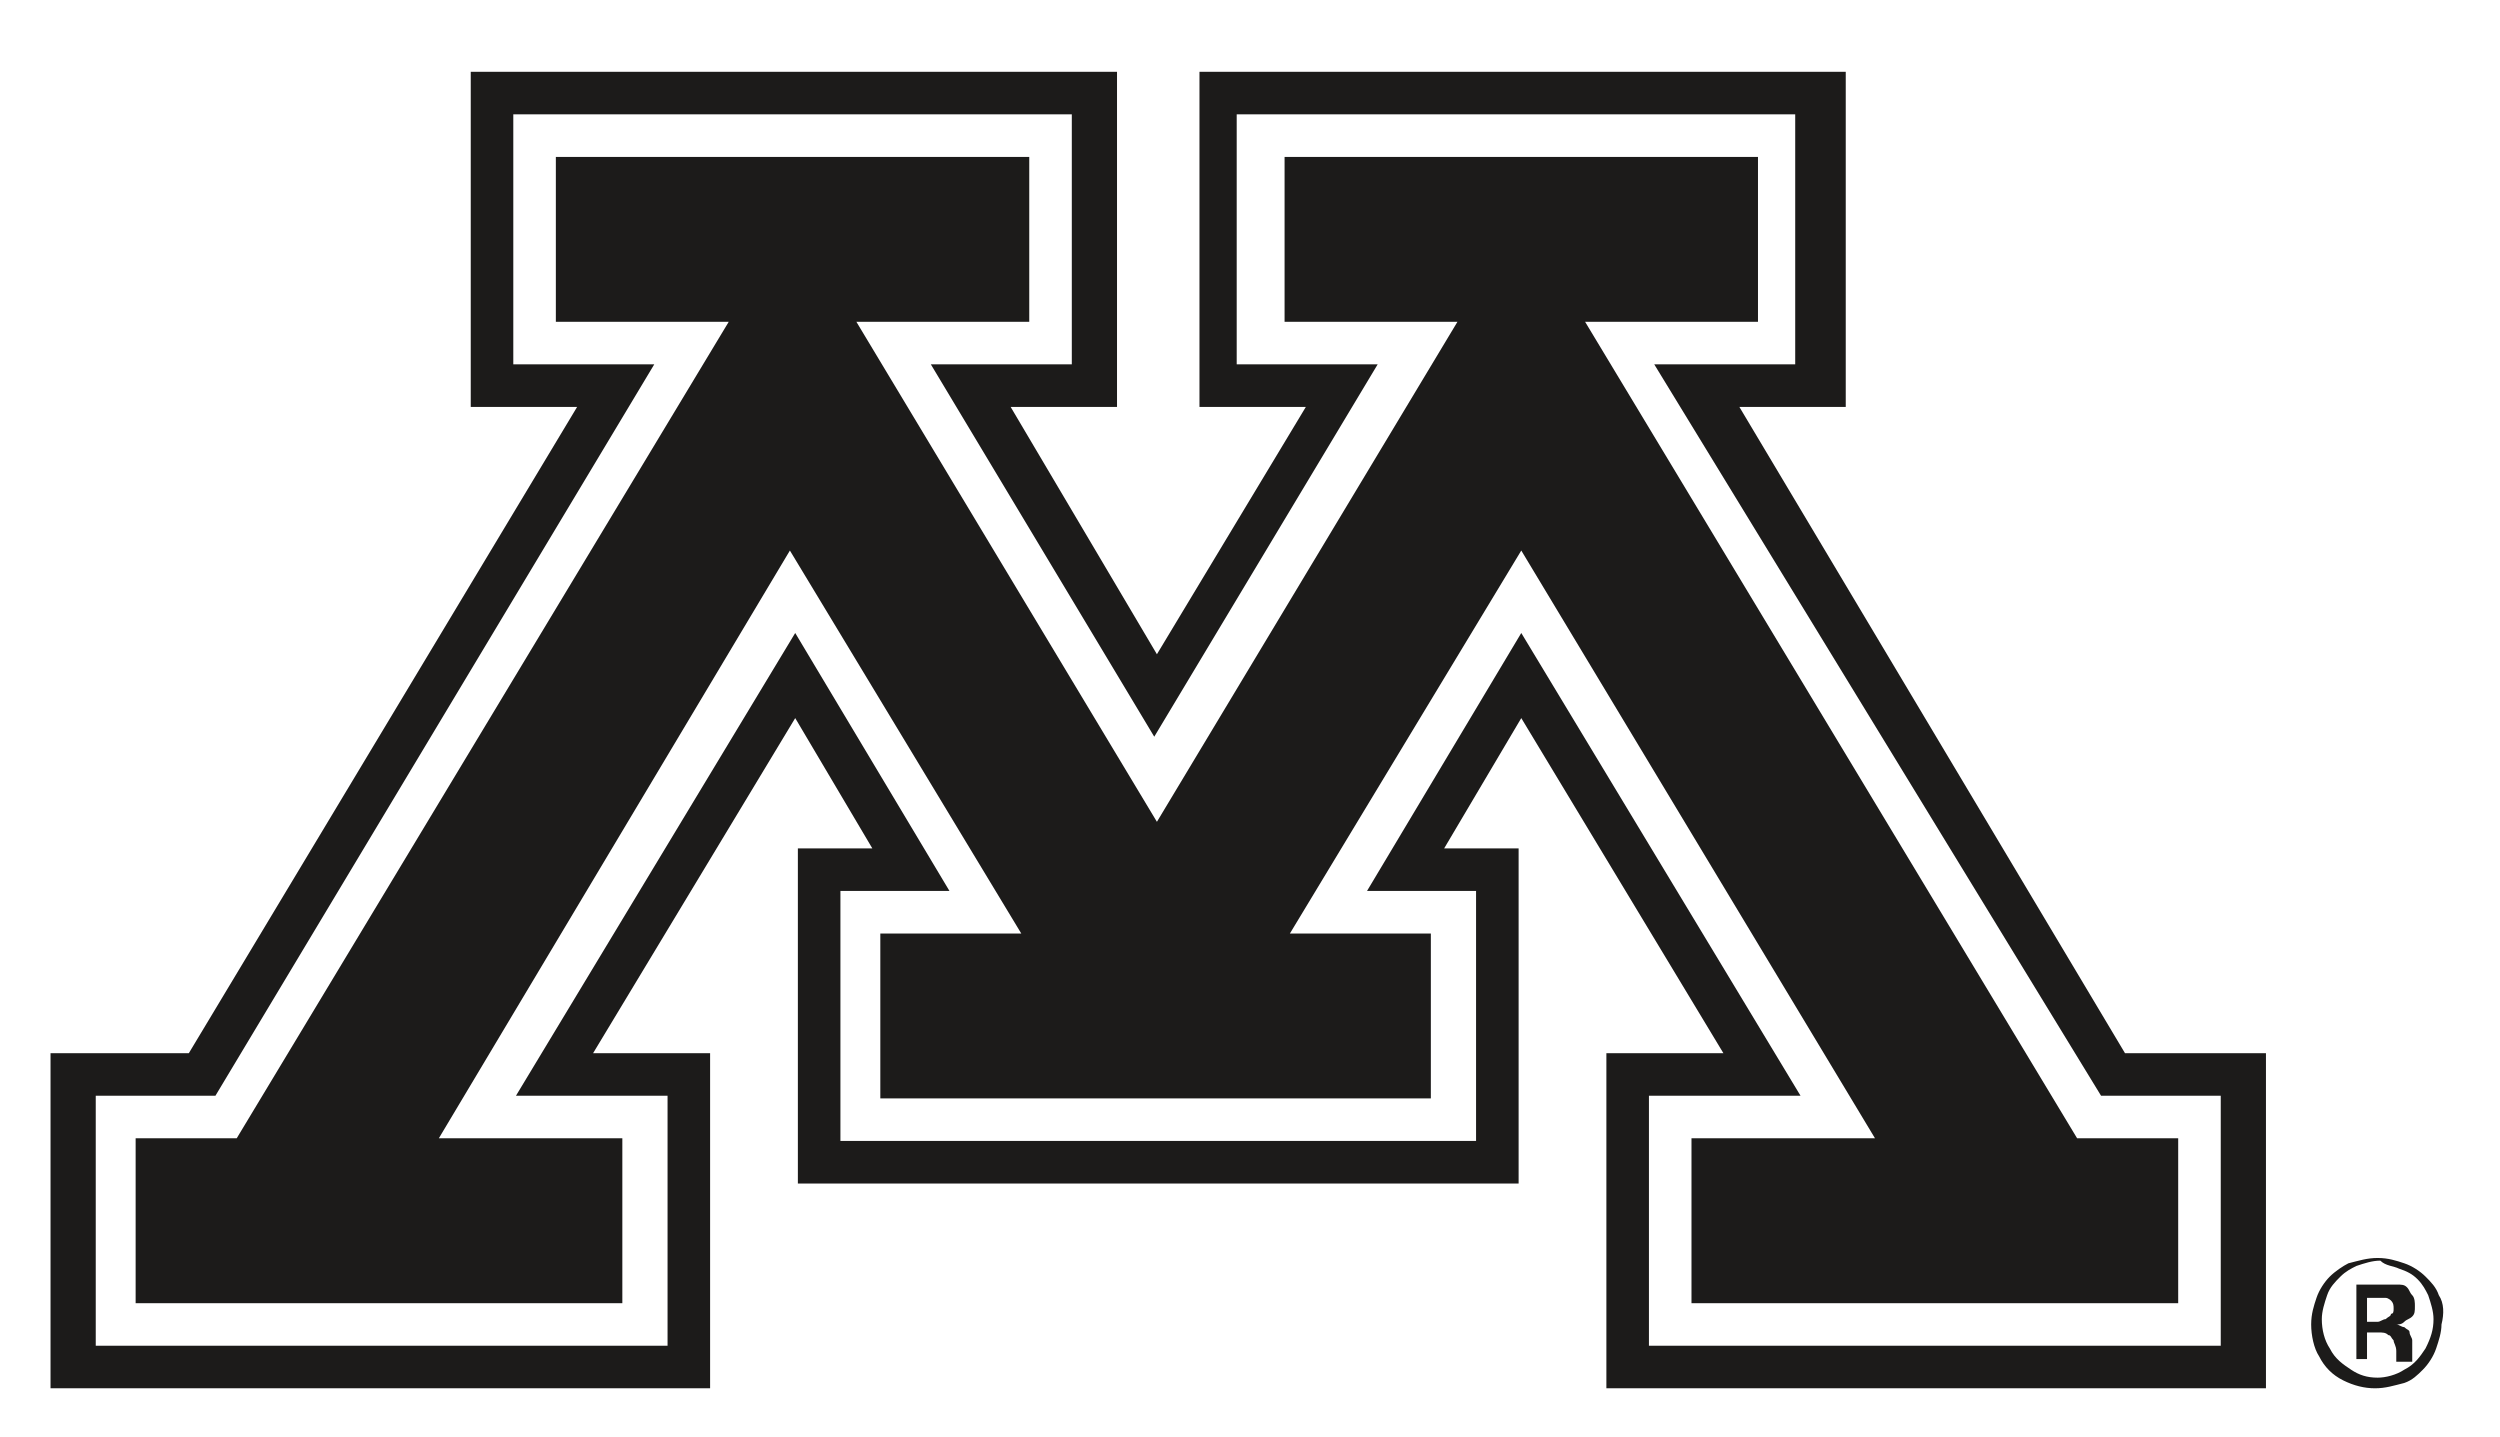
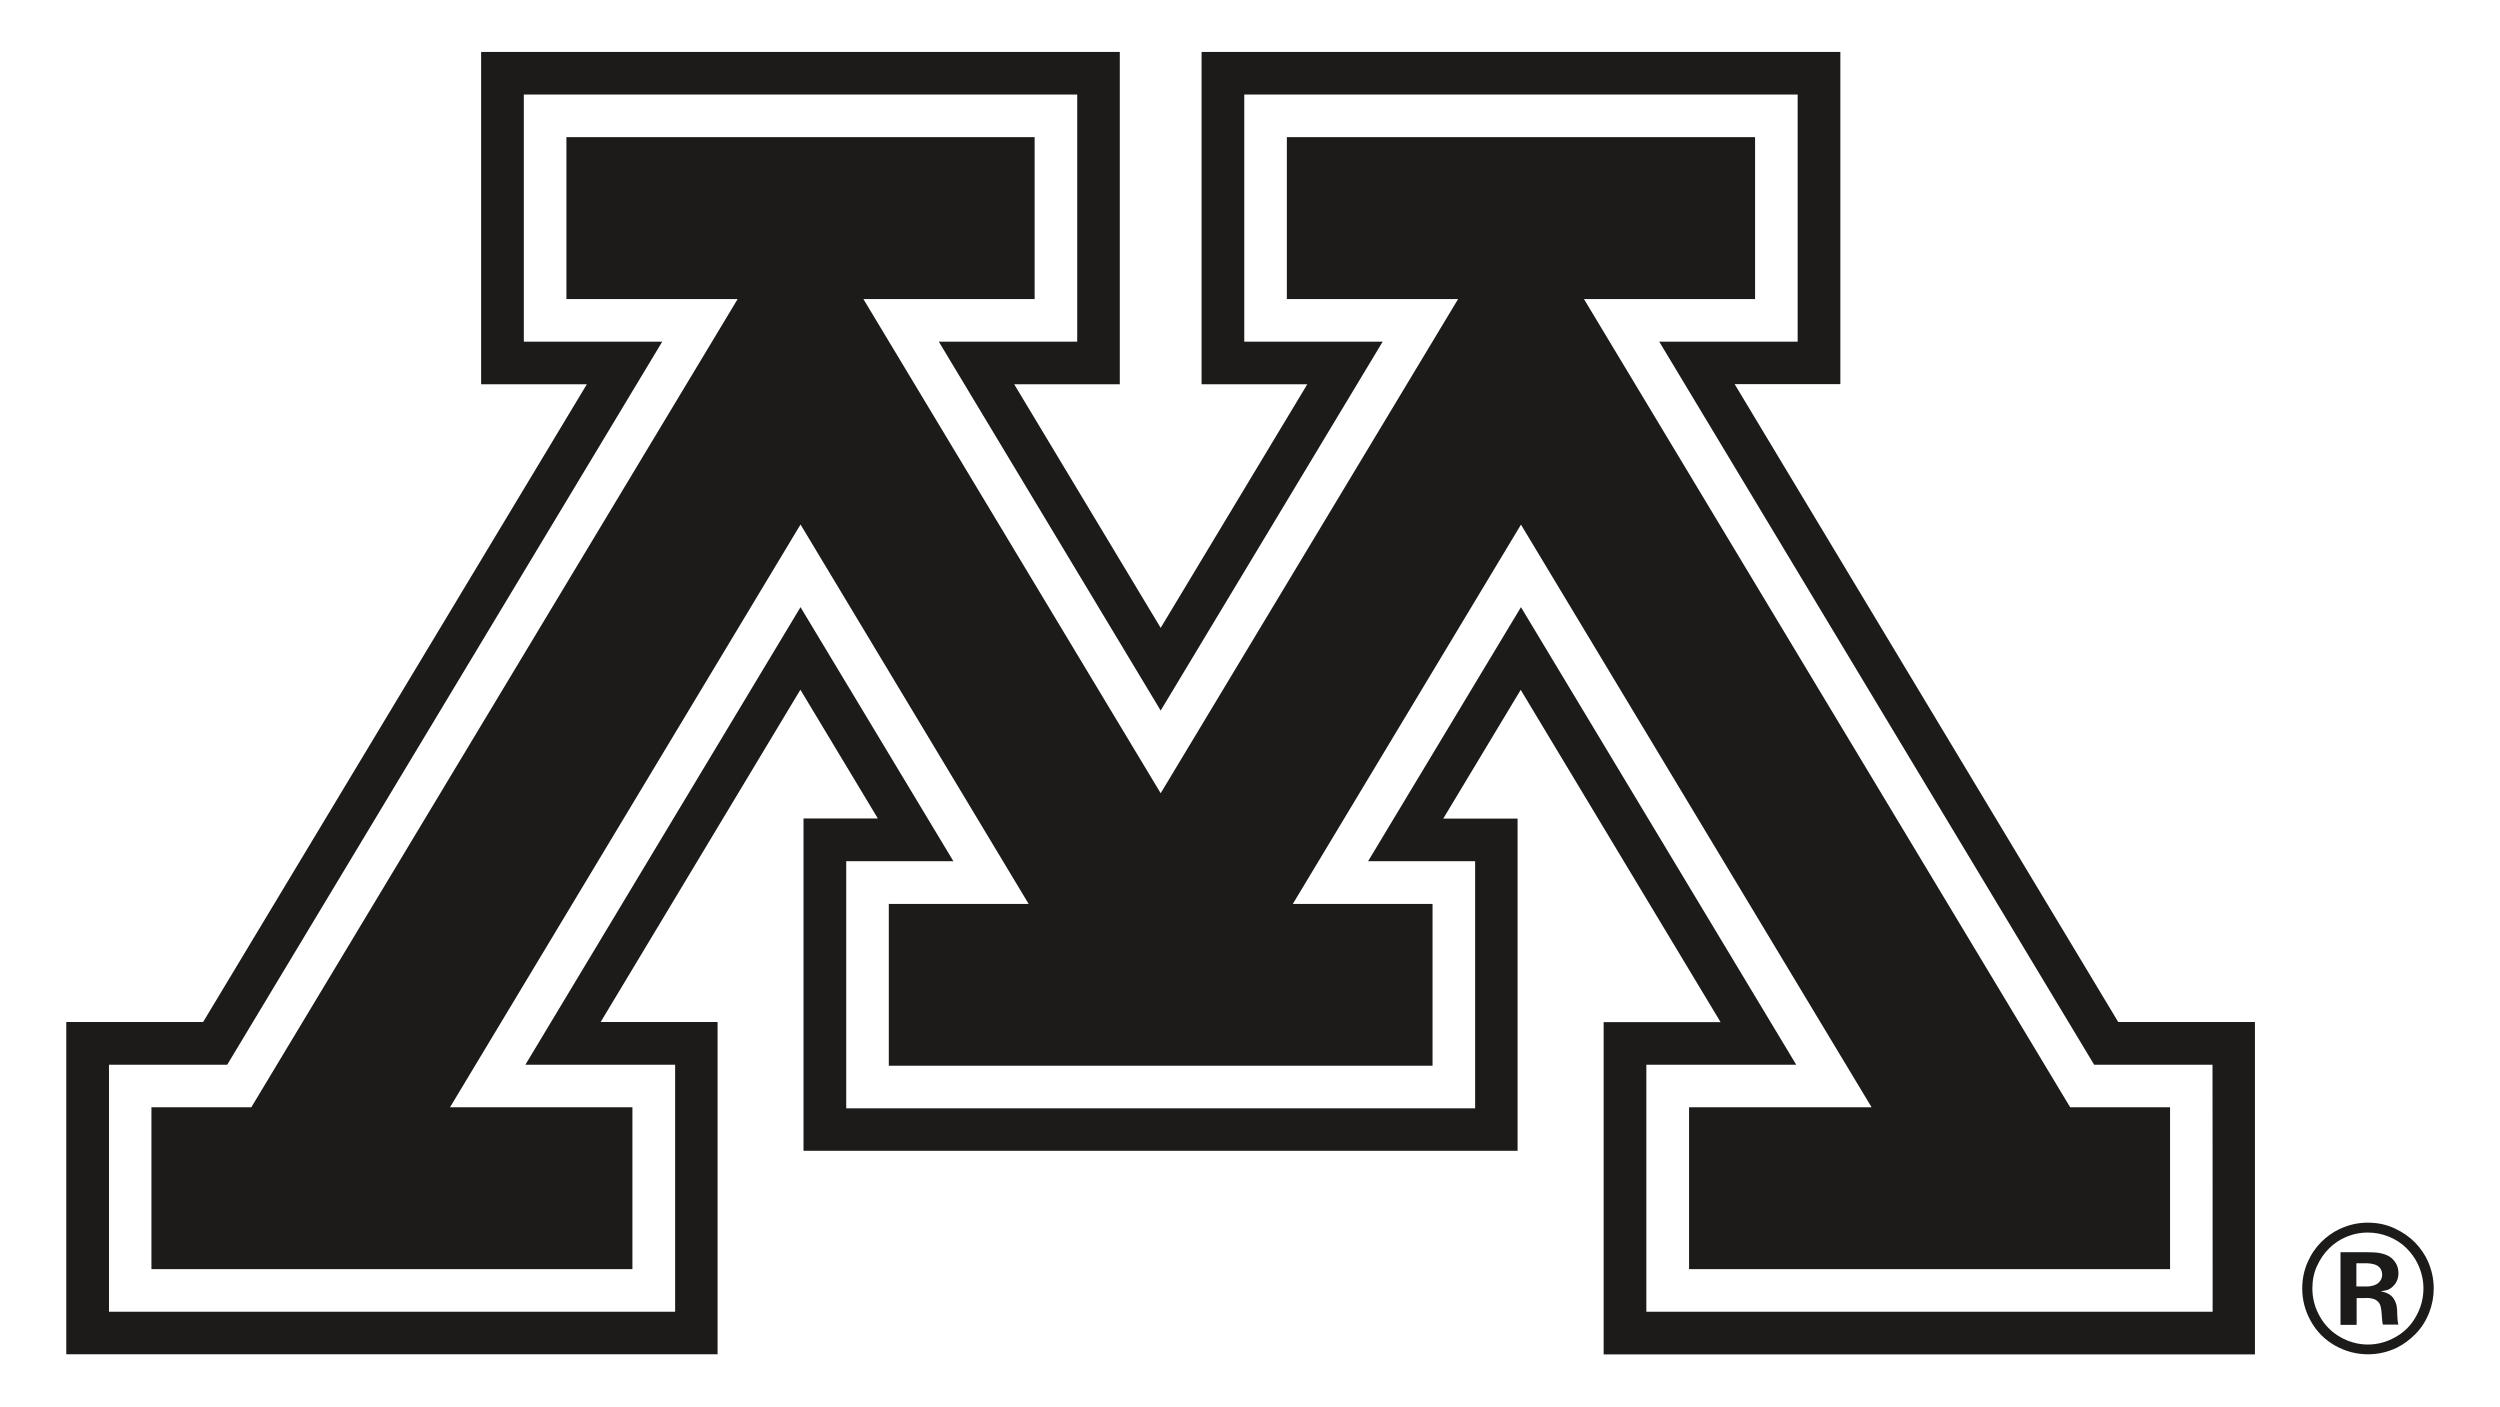
- <svg xmlns="http://www.w3.org/2000/svg" version="1.1" id="Layer_1" x="0px" y="0px" viewBox="0 0 94 54" enable-background="new 0 0 94 54" xml:space="preserve">
+ <svg xmlns="http://www.w3.org/2000/svg" version="1.1" id="Layer_1" x="0px" y="0px" viewBox="0 0 1920 1080" enable-background="new 0 0 1920 1080" xml:space="preserve">
  <g>
    <g>
-       <path fill="#1C1B1A" d="M90.2,47.7c0.3,0.1,0.5,0.2,0.7,0.4c0.2,0.2,0.3,0.4,0.4,0.6c0.1,0.3,0.2,0.6,0.2,0.9    c0,0.4-0.1,0.7-0.3,1.1c-0.2,0.3-0.4,0.6-0.8,0.8c-0.3,0.2-0.7,0.3-1,0.3c-0.4,0-0.7-0.1-1-0.3c-0.3-0.2-0.6-0.4-0.8-0.8    c-0.2-0.3-0.3-0.7-0.3-1.1c0-0.3,0.1-0.6,0.2-0.9c0.1-0.3,0.3-0.5,0.5-0.7c0.2-0.2,0.4-0.3,0.6-0.4c0.3-0.1,0.6-0.2,0.9-0.2    C89.7,47.6,90,47.6,90.2,47.7z M91.7,48.7c-0.1-0.3-0.3-0.5-0.5-0.7c-0.2-0.2-0.5-0.4-0.8-0.5c-0.3-0.1-0.6-0.2-1-0.2    c-0.4,0-0.7,0.1-1.1,0.2c-0.2,0.1-0.5,0.3-0.7,0.5c-0.2,0.2-0.4,0.5-0.5,0.8c-0.1,0.3-0.2,0.6-0.2,1c0,0.4,0.1,0.9,0.3,1.2    c0.2,0.4,0.5,0.7,0.9,0.9c0.4,0.2,0.8,0.3,1.2,0.3c0.4,0,0.7-0.1,1.1-0.2c0.3-0.1,0.5-0.3,0.7-0.5c0.2-0.2,0.4-0.5,0.5-0.8    c0.1-0.3,0.2-0.6,0.2-0.9C91.9,49.4,91.9,49,91.7,48.7z M89.4,50.1c0.2,0,0.3,0,0.4,0.1c0.1,0,0.1,0.1,0.2,0.2    c0,0.1,0.1,0.2,0.1,0.4c0,0.2,0,0.4,0,0.4h0.6c0-0.1,0-0.2,0-0.4c0-0.2,0-0.3,0-0.4c0-0.1-0.1-0.2-0.1-0.3c0-0.1-0.1-0.1-0.2-0.2    c-0.1,0-0.2-0.1-0.3-0.1c0.1,0,0.2,0,0.3-0.1c0.1-0.1,0.2-0.1,0.3-0.2c0.1-0.1,0.1-0.2,0.1-0.4c0-0.1,0-0.3-0.1-0.4    c-0.1-0.1-0.1-0.2-0.2-0.3c-0.1-0.1-0.2-0.1-0.4-0.1c-0.1,0-0.3,0-0.5,0h-1v2.8H89v-1H89.4z M89.7,48.8c0.1,0,0.2,0.1,0.2,0.1    C90,49,90,49.1,90,49.2c0,0.1,0,0.2-0.1,0.2c0,0.1-0.1,0.1-0.2,0.2c-0.1,0-0.2,0.1-0.3,0.1H89v-0.9h0.4    C89.5,48.8,89.6,48.8,89.7,48.8z" />
+       <path fill="#1C1B1A" d="M1834.5,949.7c5.2,2.1,9.7,5,13.5,8.7c3.7,3.7,6.8,7.9,8.9,12.4c2.8,5.9,4.3,12.2,4.3,18.7    c0,7.6-1.9,14.8-5.7,21.5c-3.7,6.8-9,12.1-15.8,15.9c-6.7,3.8-13.8,5.7-21.2,5.7c-7.3,0-14.4-1.9-21.1-5.7    c-6.7-3.8-12-9.1-15.8-15.9c-3.8-6.7-5.7-13.9-5.7-21.5c0-6.4,1.2-12.2,3.7-17.5c2.4-5.2,5.5-9.7,9.2-13.3    c3.7-3.6,7.7-6.4,12.1-8.3c5.7-2.6,11.6-3.8,17.6-3.8C1823.9,946.6,1829.3,947.6,1834.5,949.7z M1864.6,968.6    c-2.3-5.1-5.5-9.9-9.8-14.3c-4.3-4.4-9.5-8-15.7-10.9c-6.2-2.9-13.1-4.4-20.6-4.4c-7.7,0-15,1.7-21.9,5c-5.1,2.4-9.7,5.7-13.9,9.9    c-4.3,4.3-7.8,9.4-10.5,15.6c-2.7,6.2-4.1,12.8-4.1,20c0,8.8,2.2,17.3,6.7,25.3c4.5,8,10.7,14.2,18.7,18.7    c7.9,4.4,16.3,6.6,25.1,6.6c7.8,0,15.1-1.7,22.1-5c5.2-2.6,10.1-6.2,14.5-10.7c4.4-4.5,7.8-9.8,10.3-16c2.4-6.2,3.6-12.4,3.6-18.9    C1869.1,982.4,1867.6,975.4,1864.6,968.6z M1816.9,996.8c3.2,0,5.6,0.5,7.3,1.3c1.6,0.9,2.8,2.1,3.5,3.5c0.7,1.5,1.2,3.9,1.4,7.3    c0.3,4.7,0.6,7.6,1,8.4h11.9c-0.5-1.6-0.8-4-0.9-7.3c0-3.4-0.2-5.8-0.5-7.2c-0.5-2.2-1.3-4-2.3-5.5c-1-1.5-2.3-2.7-3.8-3.5    c-1.5-0.9-3.6-1.6-6.2-2.1c2.8-0.4,5-0.8,6.2-1.4c2.2-1.1,4-2.8,5.4-4.9c1.4-2.2,2.1-4.6,2.1-7.5c0-2.9-0.6-5.4-1.9-7.6    c-1.3-2.2-2.9-3.9-4.9-5.2c-2-1.3-4.6-2.2-7.8-2.8c-2.2-0.4-5.5-0.6-9.9-0.6h-20v55.8h12.4v-20.6H1816.9z M1823.4,971    c1.9,0.6,3.5,1.5,4.5,2.9c1,1.4,1.6,3.1,1.6,5c0,1.8-0.5,3.4-1.5,4.8c-0.9,1.4-2.3,2.5-4.2,3.2c-1.8,0.7-3.8,1.1-5.9,1.1h-8.2    v-17.8h8.2C1819.7,970.2,1821.5,970.5,1823.4,971z" />
    </g>
-     <path fill="#1C1B1A" d="M79.9,39.6L65.4,15.3h4V2.7H45.1v12.6h4l-5.6,9.3L38,15.3h4V2.7H17.7v12.6h4L7.1,39.6H1.9v12.6h24.8V39.6   h-4.4L29.9,27l2.9,4.9H30v12.6h27.1V31.9h-2.8l2.9-4.9l7.6,12.6h-4.4v12.6h24.8V39.6H79.9z M83.5,50.6c-2.6,0-18.9,0-21.5,0   c0-2.1,0-7.3,0-9.4c1.3,0,5.7,0,5.7,0L57.2,23.8l-5.8,9.7c0,0,3.5,0,4.1,0c0,2.1,0,7.3,0,9.4c-2.7,0-21.2,0-23.9,0   c0-2.1,0-7.3,0-9.4c0.6,0,4.1,0,4.1,0l-5.8-9.7L19.4,41.2c0,0,4.4,0,5.7,0c0,2.1,0,7.3,0,9.4c-2.6,0-18.9,0-21.5,0   c0-2.1,0-7.3,0-9.4c1.5,0,4.5,0,4.5,0l16.5-27.5c0,0-4.1,0-5.3,0c0-2.1,0-7.3,0-9.4c2.6,0,18.4,0,21,0c0,2.1,0,7.3,0,9.4   c-1.2,0-5.3,0-5.3,0l8.4,14l8.4-14c0,0-4.1,0-5.3,0c0-2.1,0-7.3,0-9.4c2.6,0,18.4,0,21,0c0,2.1,0,7.3,0,9.4c-1.2,0-5.3,0-5.3,0   L79,41.2c0,0,3,0,4.5,0C83.5,43.3,83.5,48.5,83.5,50.6z" />
+     <path fill="#1C1B1A" d="M1626.8,784.9l-294.6-489.9h81.2V39.9H922.8v255.2h81.2L891.4,482.2L778.9,295.1H860V39.9H369.5v255.2h81.2   L156,784.9H50.9v255.2h500.2V784.9h-89.8l153.4-255.2l59.5,98.9h-57.1v255.2h548.4V628.7h-57.1l59.5-98.9l153.5,255.2h-89.8v255.2   h500.2V784.9H1626.8z M1699.3,1007.4c-53.2,0-381.7,0-434.9,0c0-42.4,0-147.4,0-189.7c26.5,0,115.1,0,115.1,0l-211.4-351.4   l-117.4,195.1c0,0,70.3,0,82.2,0c0,42.4,0,147.4,0,189.8c-54.2,0-428.8,0-483,0c0-42.4,0-147.4,0-189.8c11.9,0,82.3,0,82.3,0   L614.8,466.3L403.5,817.7c0,0,88.5,0,115,0c0,42.4,0,147.3,0,189.7c-53.1,0-381.6,0-434.8,0c0-42.4,0-147.4,0-189.7   c31,0,90.8,0,90.8,0l334.1-555.3c0,0-82.9,0-106.3,0c0-42.4,0-147.4,0-189.8c52.9,0,372.1,0,425,0c0,42.5,0,147.4,0,189.8   c-23.2,0-106.3,0-106.3,0l170.4,283.3l170.5-283.3c0,0-83,0-106.3,0c0-42.4,0-147.4,0-189.8c52.9,0,372.1,0,425,0   c0,42.5,0,147.4,0,189.8c-23.3,0-106.3,0-106.3,0l334,555.3c0,0,59.9,0,90.9,0C1699.3,860.1,1699.3,965,1699.3,1007.4z" />
    <g>
      <g>
-         <path fill="#1C1B1A" d="M66.1,5.9c0,1.8,0,4.4,0,6.2c-1.6,0-6.5,0-6.5,0l18.5,30.7c0,0,2.5,0,3.8,0c0,1.8,0,4.4,0,6.2     c-2.5,0-15.7,0-18.3,0c0-1.8,0-4.4,0-6.2c1.7,0,6.9,0,6.9,0L57.2,20.7l-8.7,14.4c0,0,4.1,0,5.3,0c0,1.8,0,4.4,0,6.2     c-2.6,0-18.1,0-20.7,0c0-1.8,0-4.4,0-6.2c1.2,0,5.3,0,5.3,0l-8.7-14.4L16.5,42.8c0,0,5.3,0,6.9,0c0,1.8,0,4.4,0,6.2     c-2.5,0-15.7,0-18.3,0c0-1.8,0-4.4,0-6.2c1.3,0,3.8,0,3.8,0l18.5-30.7c0,0-5,0-6.5,0c0-1.8,0-4.4,0-6.2c2.5,0,15.3,0,17.8,0     c0,1.8,0,4.4,0,6.2c-1.6,0-6.5,0-6.5,0l11.3,18.8l11.3-18.8c0,0-5,0-6.5,0c0-1.8,0-4.4,0-6.2C50.9,5.9,63.6,5.9,66.1,5.9z" />
+         <path fill="#1C1B1A" d="M1347.9,105.3c0,35.5,0,88.9,0,124.4c-31.4,0-131.4,0-131.4,0l373.4,620.7c0,0,49.9,0,76.7,0     c0,35.5,0,88.9,0,124.3c-51.5,0-318,0-369.4,0c0-35.5,0-88.9,0-124.3c33.5,0,140.2,0,140.2,0l-269.3-447.5L992.9,694.2     c0,0,83.7,0,107.3,0c0,35.5,0,88.8,0,124.3c-52.8,0-364.8,0-417.6,0c0-35.5,0-88.9,0-124.3c23.8,0,107.4,0,107.4,0L614.8,402.8     L345.6,850.4c0,0,106.6,0,140.1,0c0,35.5,0,88.9,0,124.3c-51.4,0-317.9,0-369.4,0c0-35.5,0-88.9,0-124.3c26.8,0,76.7,0,76.7,0     l373.5-620.7c0,0-100.1,0-131.5,0c0-35.5,0-88.9,0-124.4c51.1,0,308.5,0,359.6,0c0,35.5,0,88.9,0,124.4c-31.4,0-131.5,0-131.5,0     l228.3,379.5l228.4-379.5c0,0-100.1,0-131.5,0c0-35.5,0-88.9,0-124.4C1039.4,105.3,1296.8,105.3,1347.9,105.3z" />
      </g>
    </g>
  </g>
</svg>
